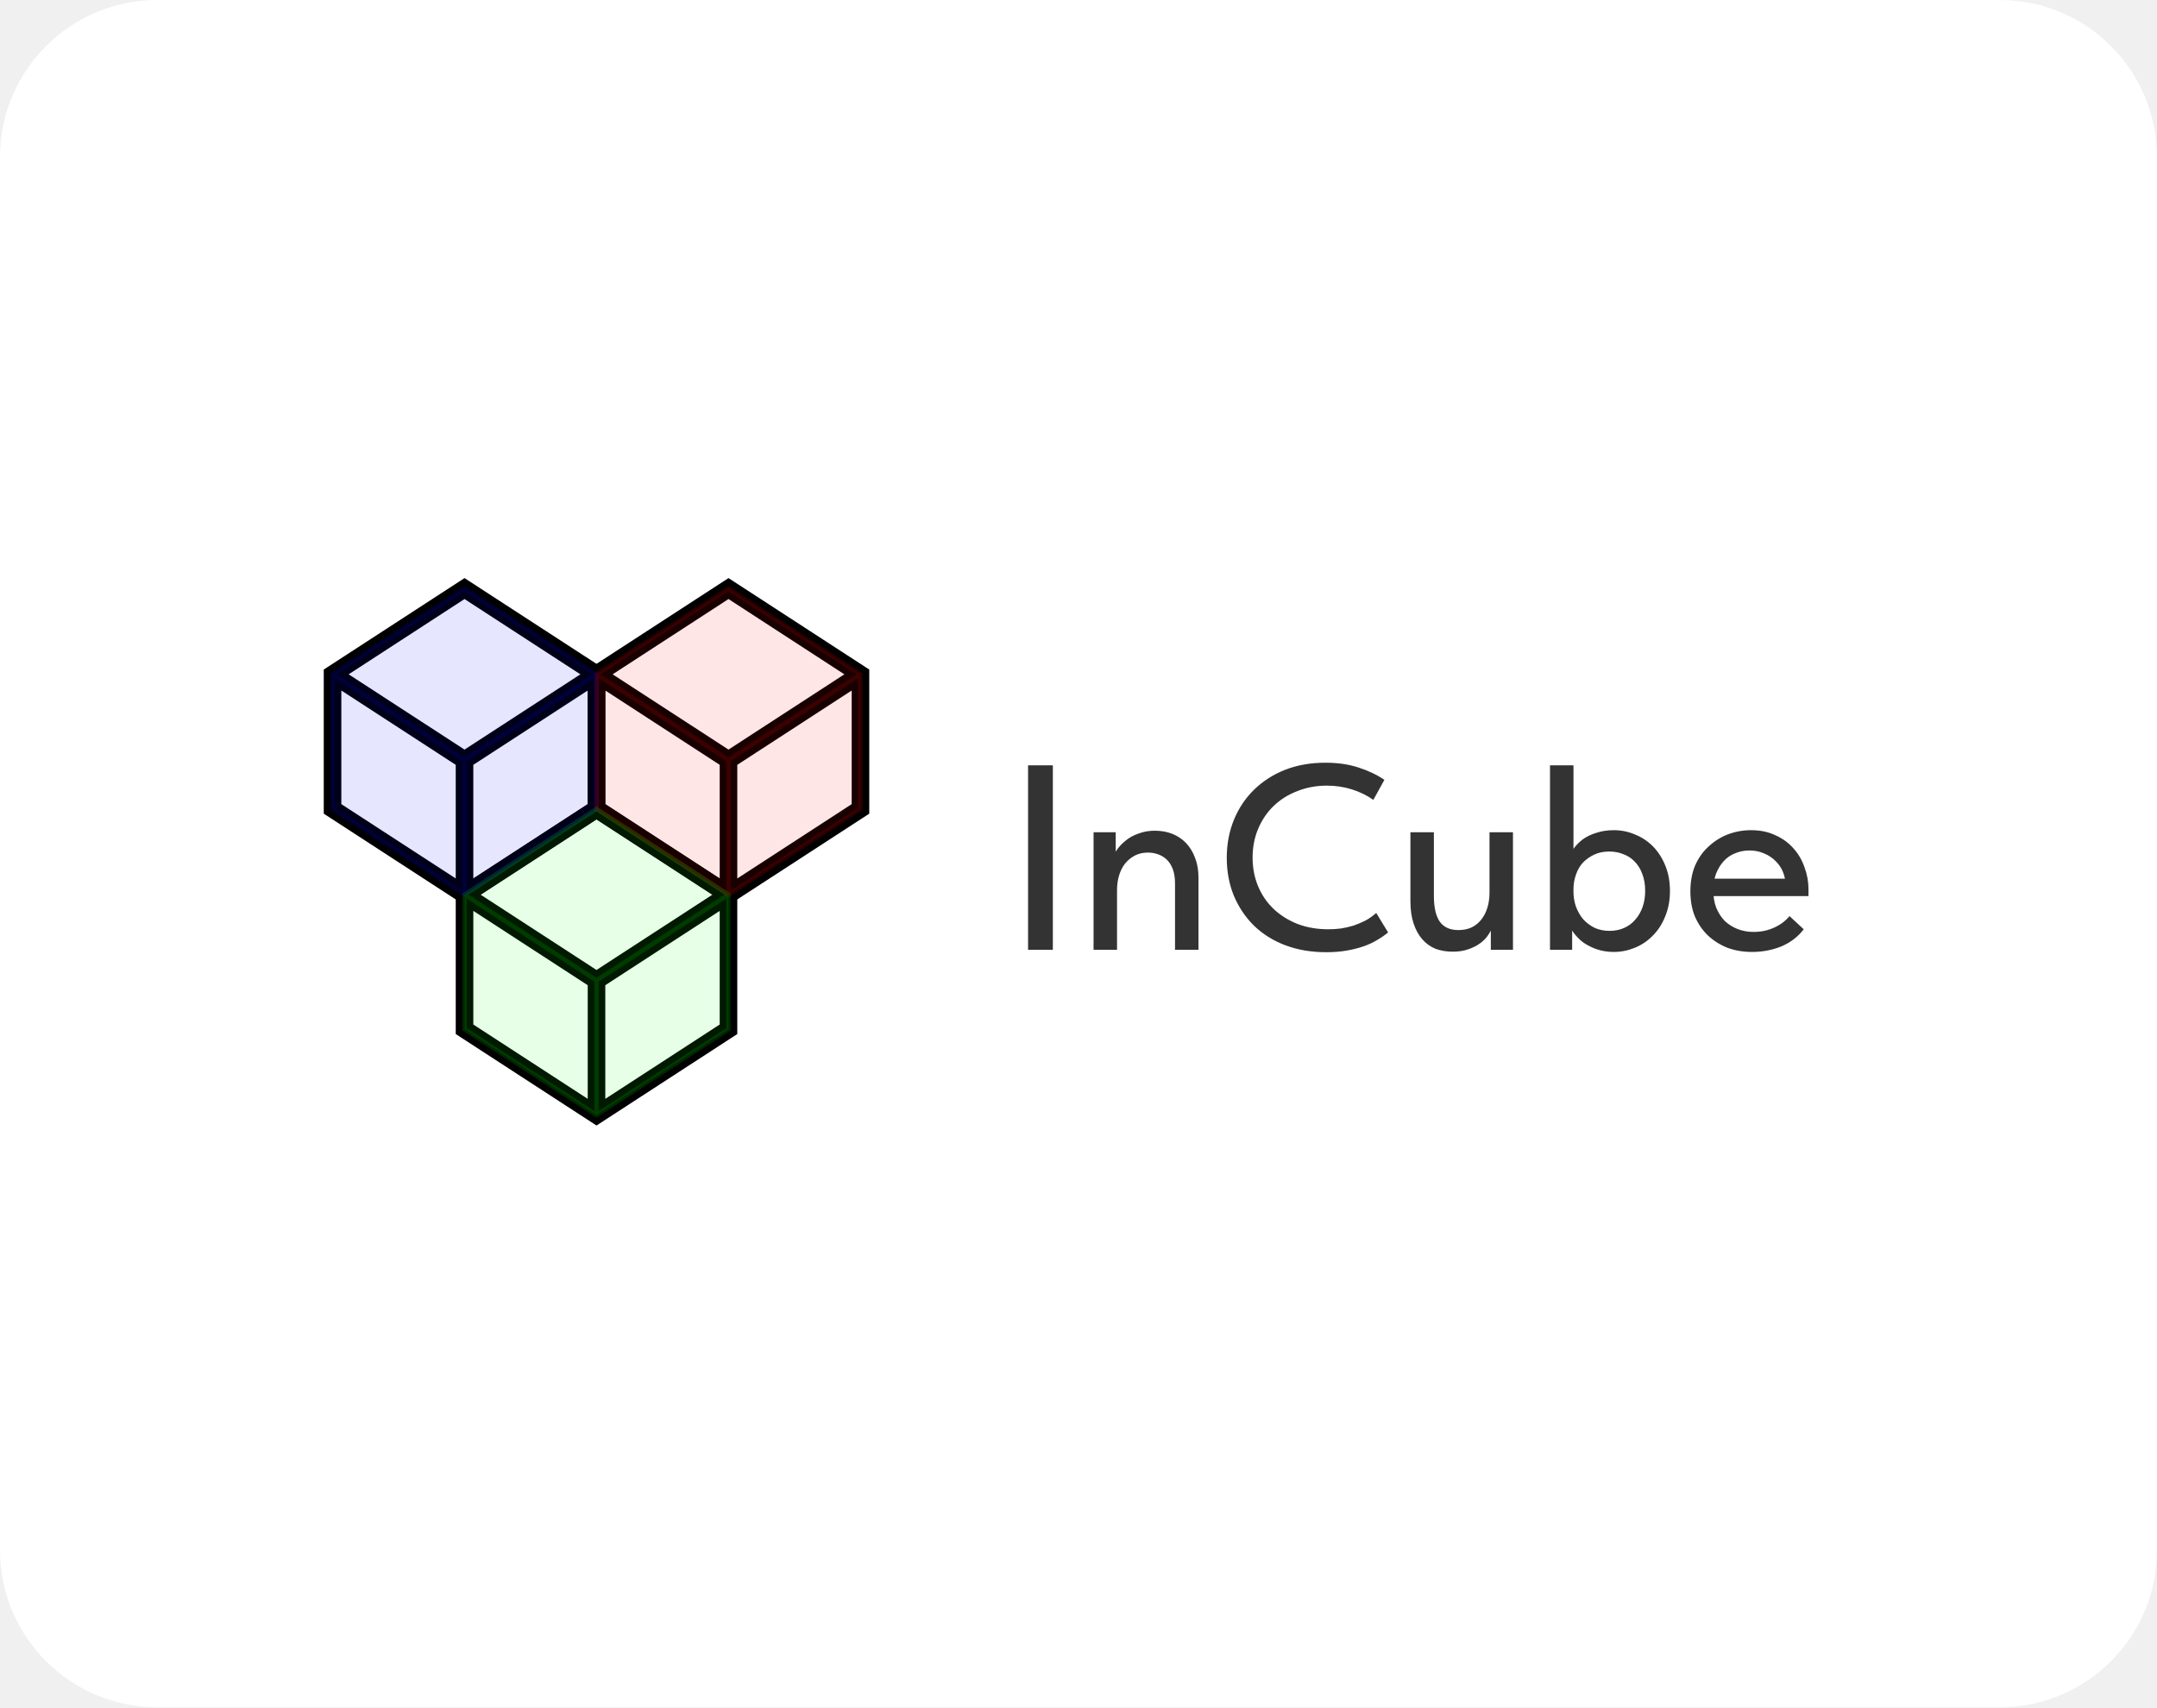
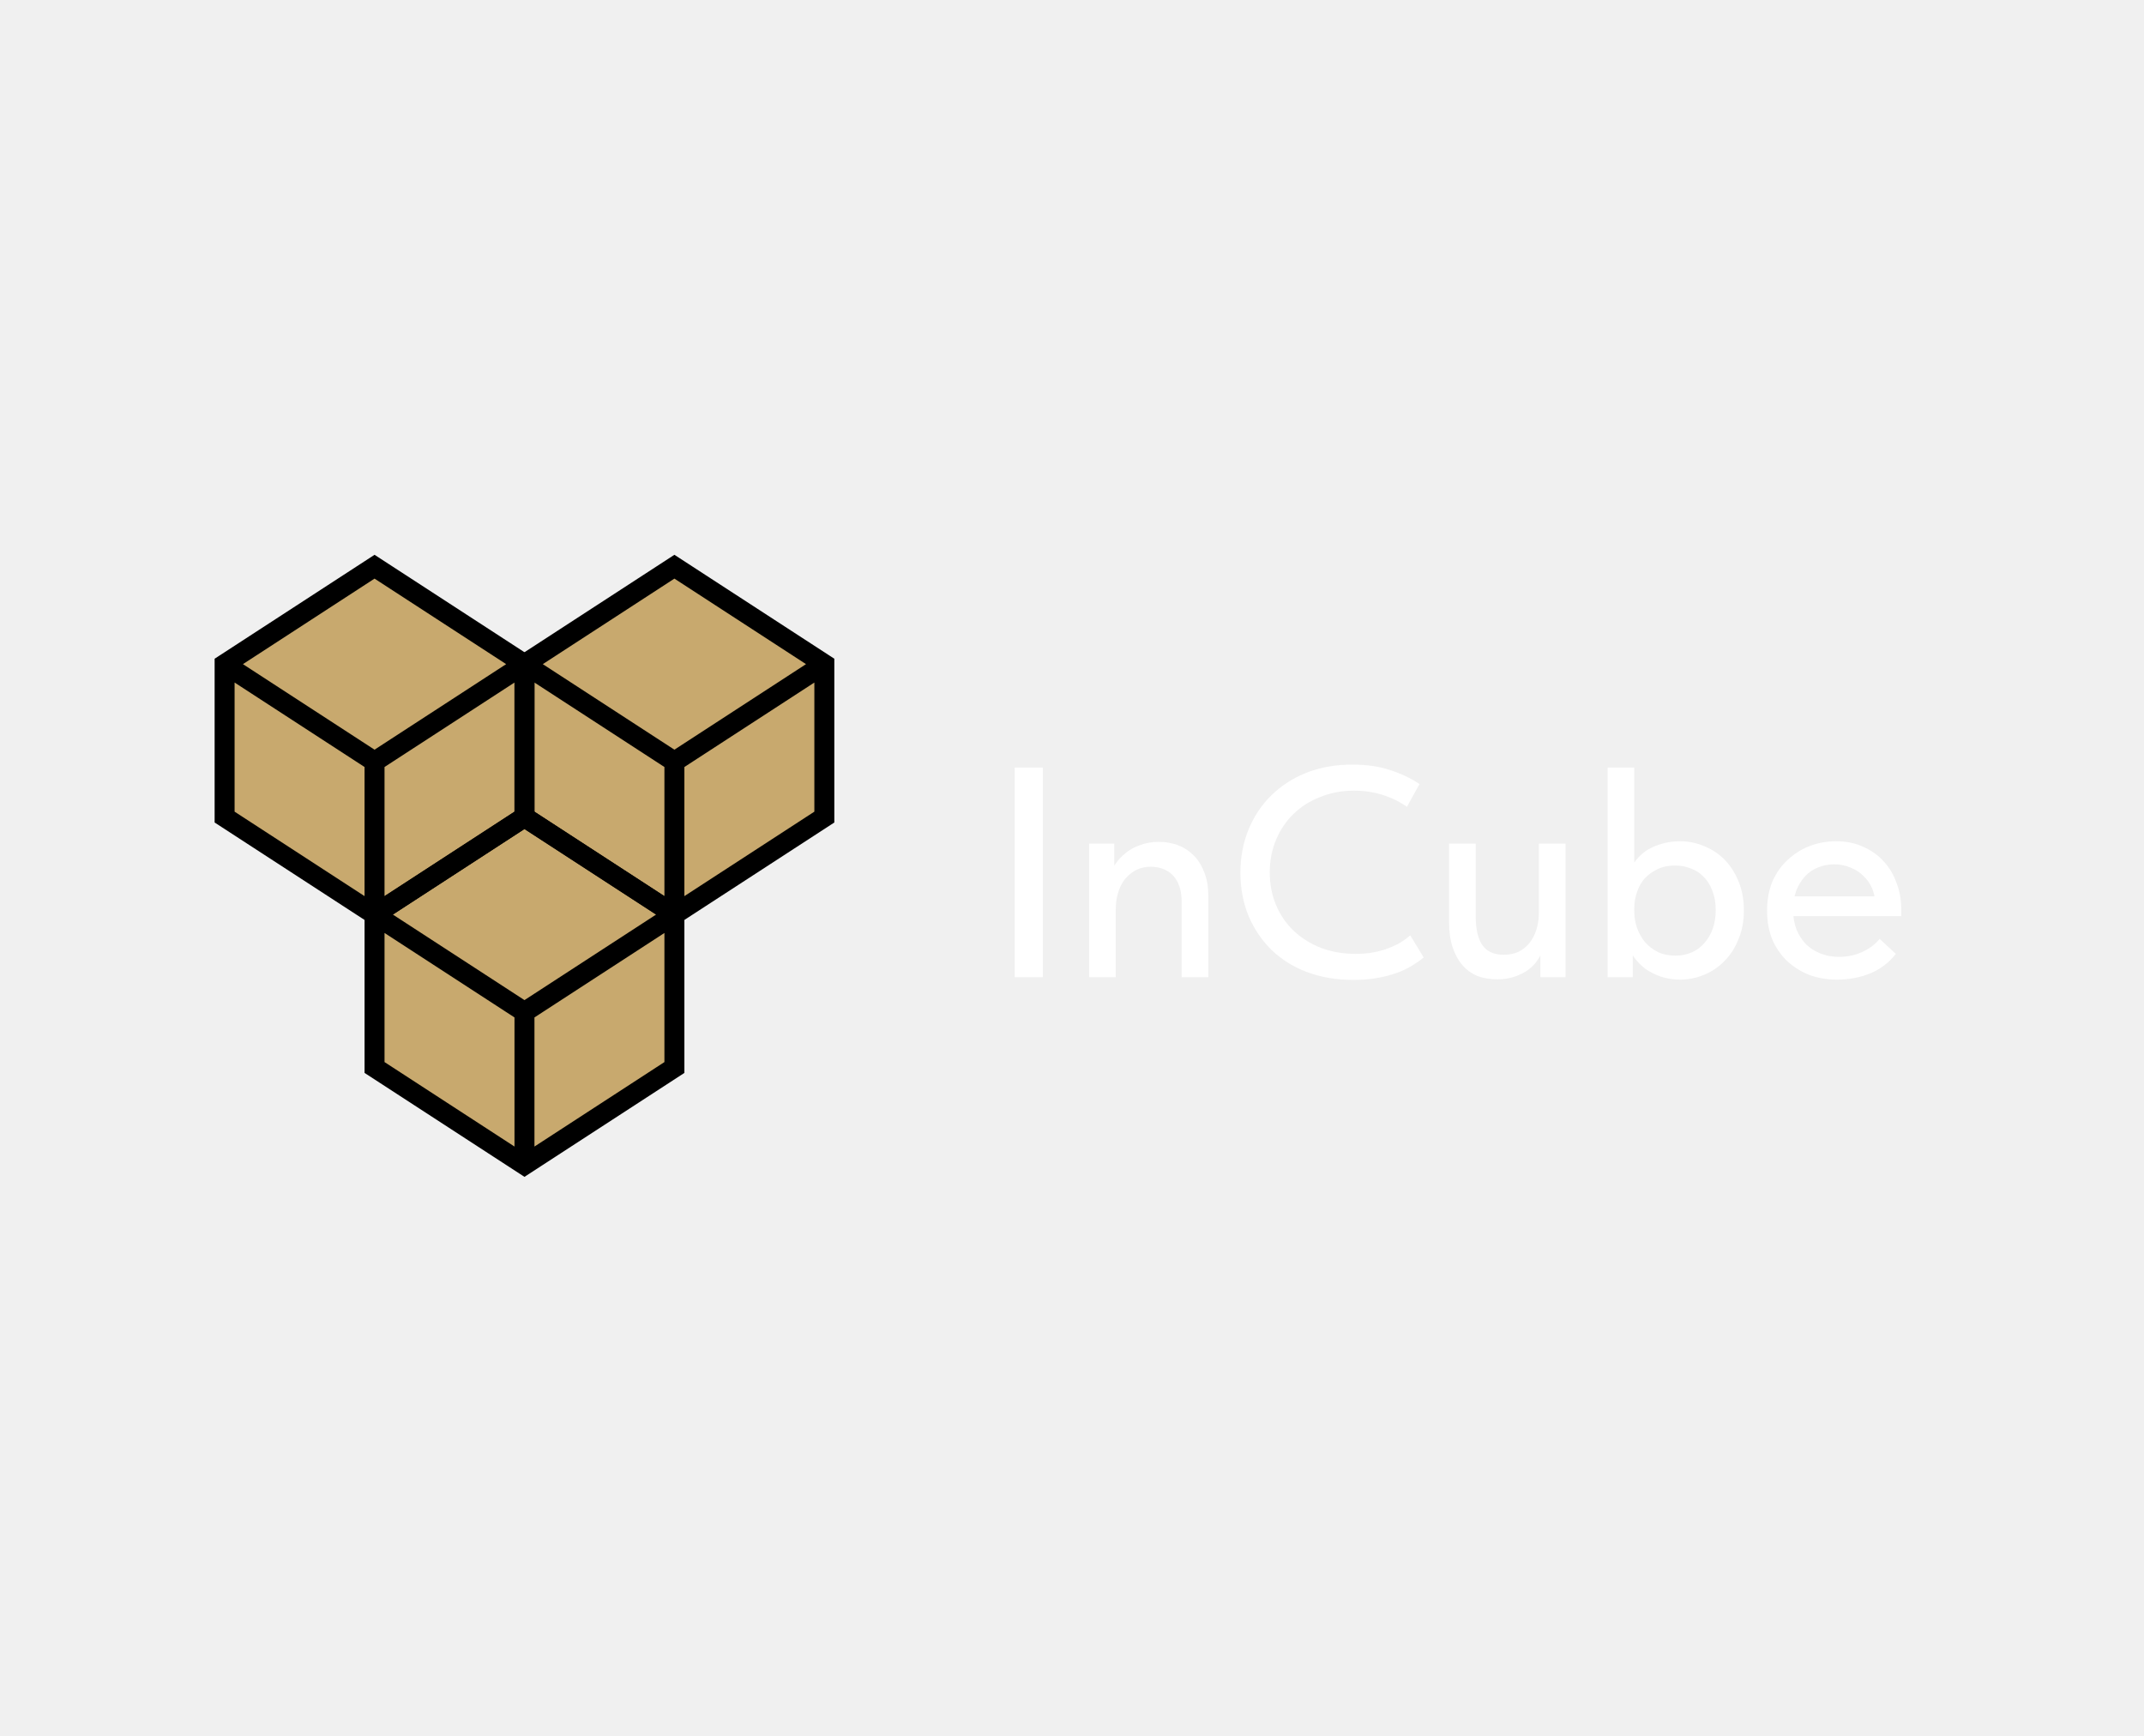
- <svg xmlns="http://www.w3.org/2000/svg" width="480" height="380" viewBox="0 0 480 380" fill="none">
-   <path d="M0 35C0 15.67 15.67 0 35 0H445C464.33 0 480 15.67 480 35V345C480 364.33 464.33 380 445 380H35C15.67 380 0 364.33 0 345V35Z" fill="white" />
-   <g opacity="0.8">
-     <path d="M234.292 170.346V211.411H228.777V170.346H234.292ZM243.351 211.411V204.899V204.019V192.932V192.521V185.247H248.279V192.521L248.573 192.932V211.411H243.351ZM261.479 196.628C261.479 195.415 261.322 194.379 261.009 193.519C260.696 192.658 260.266 191.954 259.719 191.407C259.171 190.859 258.526 190.449 257.783 190.175C257.04 189.901 256.257 189.764 255.436 189.764C254.38 189.764 253.422 189.979 252.562 190.41C251.74 190.84 251.017 191.426 250.391 192.169C249.804 192.912 249.355 193.792 249.042 194.809C248.729 195.826 248.573 196.921 248.573 198.094H247.341V192.169C247.497 191.231 247.829 190.331 248.338 189.471C248.885 188.61 249.57 187.848 250.391 187.183C251.212 186.479 252.19 185.931 253.324 185.54C254.458 185.11 255.671 184.895 256.961 184.895C258.408 184.895 259.719 185.13 260.892 185.599C262.065 186.068 263.082 186.753 263.942 187.652C264.803 188.552 265.468 189.647 265.937 190.937C266.445 192.228 266.7 193.695 266.7 195.337V195.924V211.411H261.479V196.628ZM295.109 211.939C291.824 211.939 288.812 211.431 286.075 210.414C283.376 209.397 281.049 207.95 279.094 206.073C277.177 204.195 275.672 201.966 274.577 199.385C273.521 196.804 272.993 193.988 272.993 190.937C272.993 187.887 273.521 185.071 274.577 182.49C275.633 179.909 277.119 177.679 279.035 175.802C280.991 173.886 283.298 172.4 285.957 171.344C288.656 170.288 291.648 169.76 294.933 169.76C297.671 169.76 300.115 170.112 302.266 170.816C304.456 171.52 306.392 172.439 308.074 173.573L305.61 178.031C304.163 177.015 302.559 176.232 300.799 175.685C299.039 175.137 297.201 174.864 295.285 174.864C292.899 174.864 290.69 175.274 288.656 176.096C286.622 176.878 284.862 177.992 283.376 179.439C281.929 180.847 280.795 182.529 279.974 184.484C279.152 186.44 278.742 188.571 278.742 190.879C278.742 193.186 279.152 195.318 279.974 197.273C280.795 199.229 281.949 200.91 283.435 202.318C284.921 203.726 286.7 204.841 288.773 205.662C290.846 206.444 293.114 206.835 295.578 206.835C296.517 206.835 297.455 206.777 298.394 206.659C299.372 206.503 300.31 206.288 301.21 206.014C302.109 205.701 302.989 205.33 303.85 204.899C304.71 204.43 305.512 203.863 306.255 203.198L308.895 207.539C308.191 208.126 307.37 208.693 306.431 209.241C305.532 209.788 304.515 210.257 303.381 210.649C302.246 211.04 300.995 211.352 299.626 211.587C298.257 211.822 296.752 211.939 295.109 211.939ZM323.308 211.822C321.9 211.822 320.609 211.607 319.436 211.176C318.302 210.707 317.324 210.003 316.503 209.065C315.682 208.126 315.036 206.953 314.567 205.545C314.098 204.137 313.863 202.475 313.863 200.558V185.247H319.084V199.385C319.084 202.005 319.534 203.941 320.433 205.193C321.333 206.405 322.702 207.011 324.54 207.011C325.635 207.011 326.613 206.816 327.473 206.425C328.333 205.995 329.057 205.408 329.644 204.665C330.23 203.922 330.68 203.042 330.993 202.025C331.306 201.008 331.462 199.874 331.462 198.622V185.247H336.683V211.411H331.755V203.785L332.459 205.369C332.225 206.229 331.853 207.05 331.345 207.833C330.876 208.615 330.25 209.299 329.468 209.886C328.685 210.473 327.766 210.942 326.71 211.294C325.694 211.646 324.559 211.822 323.308 211.822ZM349.852 211.411H344.925V192.932V192.521V170.346H350.146V192.521V192.932V204.019L349.852 204.899V211.411ZM359.121 211.88C357.791 211.88 356.54 211.685 355.367 211.294C354.233 210.903 353.216 210.394 352.316 209.769C351.456 209.104 350.713 208.341 350.087 207.481C349.5 206.62 349.109 205.701 348.914 204.723V198.505H350.146C350.146 199.6 350.322 200.676 350.674 201.732C351.065 202.788 351.593 203.726 352.258 204.547C352.962 205.33 353.802 205.975 354.78 206.483C355.797 206.953 356.931 207.187 358.183 207.187C359.356 207.187 360.431 206.972 361.409 206.542C362.387 206.112 363.208 205.506 363.873 204.723C364.577 203.941 365.124 203.003 365.516 201.908C365.907 200.813 366.102 199.6 366.102 198.27C366.102 196.863 365.887 195.611 365.457 194.516C365.066 193.421 364.499 192.502 363.756 191.759C363.052 191.016 362.211 190.468 361.233 190.116C360.294 189.725 359.258 189.53 358.124 189.53C356.833 189.53 355.699 189.764 354.721 190.234C353.744 190.703 352.903 191.309 352.199 192.052C351.534 192.795 351.026 193.695 350.674 194.751C350.322 195.767 350.146 196.823 350.146 197.918H349.207V191.231C349.324 190.449 349.637 189.686 350.146 188.943C350.693 188.161 351.378 187.457 352.199 186.831C353.059 186.205 354.076 185.716 355.249 185.364C356.423 184.973 357.713 184.778 359.121 184.778C360.803 184.778 362.406 185.11 363.932 185.775C365.457 186.401 366.787 187.3 367.921 188.474C369.055 189.647 369.954 191.074 370.619 192.756C371.284 194.399 371.617 196.256 371.617 198.329C371.617 200.402 371.265 202.279 370.561 203.961C369.896 205.643 368.977 207.07 367.803 208.243C366.669 209.417 365.34 210.316 363.814 210.942C362.289 211.568 360.725 211.88 359.121 211.88ZM389.889 211.88C387.894 211.88 386.056 211.568 384.375 210.942C382.732 210.277 381.285 209.358 380.033 208.185C378.821 207.011 377.863 205.603 377.159 203.961C376.494 202.318 376.162 200.461 376.162 198.388C376.162 196.237 376.514 194.32 377.218 192.639C377.961 190.957 378.958 189.549 380.209 188.415C381.461 187.242 382.888 186.342 384.492 185.716C386.134 185.091 387.855 184.778 389.654 184.778C391.688 184.778 393.487 185.149 395.051 185.892C396.655 186.596 398.004 187.574 399.099 188.826C400.194 190.038 401.016 191.446 401.563 193.049C402.15 194.614 402.443 196.256 402.443 197.977V199.444H379.388V195.572H400.39L397.339 198.681V197.097C397.339 196.002 397.144 194.985 396.753 194.047C396.362 193.108 395.794 192.287 395.051 191.583C394.347 190.879 393.507 190.331 392.529 189.94C391.551 189.51 390.476 189.295 389.302 189.295C388.168 189.295 387.093 189.51 386.076 189.94C385.098 190.331 384.257 190.918 383.553 191.7C382.849 192.482 382.282 193.421 381.852 194.516C381.461 195.611 381.265 196.843 381.265 198.212C381.265 199.62 381.481 200.891 381.911 202.025C382.38 203.159 383.006 204.137 383.788 204.958C384.609 205.74 385.567 206.346 386.662 206.777C387.758 207.207 388.95 207.422 390.241 207.422C391.884 207.422 393.389 207.109 394.758 206.483C396.166 205.858 397.32 204.997 398.219 203.902L401.387 206.835C400.096 208.517 398.434 209.788 396.401 210.649C394.367 211.47 392.196 211.88 389.889 211.88Z" fill="black" />
-   </g>
-   <path d="M103.371 199.128L132.742 180.042L132.742 150.087L103.371 131L74 150.087L74 180.042L103.371 199.128ZM74 150.087L103.371 169.173M132.742 150.087L103.371 169.173M103.371 169.173L103.371 199.128" stroke="black" stroke-width="3.911" />
-   <path d="M162.113 199.129L191.484 180.042L191.484 150.087L162.113 131L132.742 150.087L132.742 180.042L162.113 199.129ZM132.742 150.087L162.113 169.173M191.484 150.087L162.113 169.173M162.113 169.173L162.113 199.129" stroke="black" stroke-width="3.911" />
-   <path d="M132.742 248.179L162.113 229.093L162.113 199.137L132.742 180.051L103.372 199.137L103.372 229.093L132.742 248.179ZM103.372 199.137L132.742 218.224M162.113 199.137L132.742 218.224M132.742 218.224L132.742 248.179" stroke="black" stroke-width="3.911" />
-   <path d="M74 150.086L103.371 131L132.742 150.086L132.742 180.039L103.371 199.125L74 180.039L74 150.086Z" fill="#0000FF" fill-opacity="0.1" />
-   <path d="M103.371 199.125L132.742 180.039L132.742 150.086L103.371 131L74 150.086L74 180.039L103.371 199.125ZM74 150.086L103.371 169.171M132.742 150.086L103.371 169.171M103.371 169.171L103.371 199.125" stroke="#0000FF" stroke-opacity="0.15" stroke-width="0.978" />
-   <path d="M132.742 150.086L162.113 131L191.484 150.086L191.484 180.039L162.113 199.125L132.742 180.039L132.742 150.086Z" fill="#FF0000" fill-opacity="0.1" />
-   <path d="M162.113 199.125L191.484 180.039L191.484 150.086L162.113 131L132.742 150.086L132.742 180.039L162.113 199.125ZM132.742 150.086L162.113 169.171M191.484 150.086L162.113 169.171M162.113 169.171L162.113 199.125" stroke="#FF0000" stroke-opacity="0.15" stroke-width="0.978" />
-   <path d="M103.371 199.133L132.742 180.047L162.113 199.133L162.113 229.086L132.742 248.172L103.371 229.086L103.371 199.133Z" fill="#00FF00" fill-opacity="0.1" />
-   <path d="M132.742 248.172L162.113 229.086L162.113 199.133L132.742 180.047L103.371 199.133L103.371 229.086L132.742 248.172ZM103.371 199.133L132.742 218.218M162.113 199.133L132.742 218.218M132.742 218.218L132.742 248.172" stroke="#00FF00" stroke-opacity="0.15" stroke-width="0.978" />
+ <svg xmlns="http://www.w3.org/2000/svg" class="popup__logo" width="420" height="340" viewBox="0 0 420 340" fill="none">
+   <path d="M204.292 150.346V191.411H198.777V150.346H204.292ZM213.351 191.411V184.899V184.019V172.932V172.521V165.247H218.279V172.521L218.573 172.932V191.411H213.351ZM231.479 176.628C231.479 175.415 231.322 174.379 231.009 173.519C230.696 172.658 230.266 171.954 229.719 171.407C229.171 170.859 228.526 170.449 227.783 170.175C227.04 169.901 226.257 169.764 225.436 169.764C224.38 169.764 223.422 169.979 222.562 170.41C221.74 170.84 221.017 171.426 220.391 172.169C219.804 172.912 219.355 173.792 219.042 174.809C218.729 175.826 218.573 176.921 218.573 178.094H217.341V172.169C217.497 171.231 217.829 170.331 218.338 169.471C218.885 168.61 219.57 167.848 220.391 167.183C221.212 166.479 222.19 165.931 223.324 165.54C224.458 165.11 225.671 164.895 226.961 164.895C228.408 164.895 229.719 165.13 230.892 165.599C232.065 166.068 233.082 166.753 233.942 167.652C234.803 168.552 235.468 169.647 235.937 170.937C236.445 172.228 236.7 173.695 236.7 175.337V175.924V191.411H231.479V176.628ZM265.109 191.939C261.824 191.939 258.812 191.431 256.075 190.414C253.376 189.397 251.049 187.95 249.094 186.073C247.177 184.195 245.672 181.966 244.577 179.385C243.521 176.804 242.993 173.988 242.993 170.937C242.993 167.887 243.521 165.071 244.577 162.49C245.633 159.909 247.119 157.679 249.035 155.802C250.991 153.886 253.298 152.4 255.957 151.344C258.656 150.288 261.648 149.76 264.933 149.76C267.671 149.76 270.115 150.112 272.266 150.816C274.456 151.52 276.392 152.439 278.074 153.573L275.61 158.031C274.163 157.015 272.559 156.232 270.799 155.685C269.039 155.137 267.201 154.864 265.285 154.864C262.899 154.864 260.69 155.274 258.656 156.096C256.622 156.878 254.862 157.992 253.376 159.439C251.929 160.847 250.795 162.529 249.974 164.484C249.152 166.44 248.742 168.571 248.742 170.879C248.742 173.186 249.152 175.318 249.974 177.273C250.795 179.229 251.949 180.91 253.435 182.318C254.921 183.726 256.7 184.841 258.773 185.662C260.846 186.444 263.114 186.835 265.578 186.835C266.517 186.835 267.455 186.777 268.394 186.659C269.372 186.503 270.31 186.288 271.21 186.014C272.109 185.701 272.989 185.33 273.85 184.899C274.71 184.43 275.512 183.863 276.255 183.198L278.895 187.539C278.191 188.126 277.37 188.693 276.431 189.241C275.532 189.788 274.515 190.257 273.381 190.649C272.246 191.04 270.995 191.352 269.626 191.587C268.257 191.822 266.752 191.939 265.109 191.939ZM293.308 191.822C291.9 191.822 290.609 191.607 289.436 191.176C288.302 190.707 287.324 190.003 286.503 189.065C285.682 188.126 285.036 186.953 284.567 185.545C284.098 184.137 283.863 182.475 283.863 180.558V165.247H289.084V179.385C289.084 182.005 289.534 183.941 290.433 185.193C291.333 186.405 292.702 187.011 294.54 187.011C295.635 187.011 296.613 186.816 297.473 186.425C298.333 185.995 299.057 185.408 299.644 184.665C300.23 183.922 300.68 183.042 300.993 182.025C301.306 181.008 301.462 179.874 301.462 178.622V165.247H306.683V191.411H301.755V183.785L302.459 185.369C302.225 186.229 301.853 187.05 301.345 187.833C300.876 188.615 300.25 189.299 299.468 189.886C298.685 190.473 297.766 190.942 296.71 191.294C295.694 191.646 294.559 191.822 293.308 191.822ZM319.852 191.411H314.925V172.932V172.521V150.346H320.146V172.521V172.932V184.019L319.852 184.899V191.411ZM329.121 191.88C327.791 191.88 326.54 191.685 325.367 191.294C324.233 190.903 323.216 190.394 322.316 189.769C321.456 189.104 320.713 188.341 320.087 187.481C319.5 186.62 319.109 185.701 318.914 184.723V178.505H320.146C320.146 179.6 320.322 180.676 320.674 181.732C321.065 182.788 321.593 183.726 322.258 184.547C322.962 185.33 323.802 185.975 324.78 186.483C325.797 186.953 326.931 187.187 328.183 187.187C329.356 187.187 330.431 186.972 331.409 186.542C332.387 186.112 333.208 185.506 333.873 184.723C334.577 183.941 335.124 183.003 335.516 181.908C335.907 180.813 336.102 179.6 336.102 178.27C336.102 176.863 335.887 175.611 335.457 174.516C335.066 173.421 334.499 172.502 333.756 171.759C333.052 171.016 332.211 170.468 331.233 170.116C330.294 169.725 329.258 169.53 328.124 169.53C326.833 169.53 325.699 169.764 324.721 170.234C323.744 170.703 322.903 171.309 322.199 172.052C321.534 172.795 321.026 173.695 320.674 174.751C320.322 175.767 320.146 176.823 320.146 177.918H319.207V171.231C319.324 170.449 319.637 169.686 320.146 168.943C320.693 168.161 321.378 167.457 322.199 166.831C323.059 166.205 324.076 165.716 325.249 165.364C326.423 164.973 327.713 164.778 329.121 164.778C330.803 164.778 332.406 165.11 333.932 165.775C335.457 166.401 336.787 167.3 337.921 168.474C339.055 169.647 339.954 171.074 340.619 172.756C341.284 174.399 341.617 176.256 341.617 178.329C341.617 180.402 341.265 182.279 340.561 183.961C339.896 185.643 338.977 187.07 337.803 188.243C336.669 189.417 335.34 190.316 333.814 190.942C332.289 191.568 330.725 191.88 329.121 191.88ZM359.889 191.88C357.894 191.88 356.056 191.568 354.375 190.942C352.732 190.277 351.285 189.358 350.033 188.185C348.821 187.011 347.863 185.603 347.159 183.961C346.494 182.318 346.162 180.461 346.162 178.388C346.162 176.237 346.514 174.32 347.218 172.639C347.961 170.957 348.958 169.549 350.209 168.415C351.461 167.242 352.888 166.342 354.492 165.716C356.134 165.091 357.855 164.778 359.654 164.778C361.688 164.778 363.487 165.149 365.051 165.892C366.655 166.596 368.004 167.574 369.099 168.826C370.194 170.038 371.016 171.446 371.563 173.049C372.15 174.614 372.443 176.256 372.443 177.977V179.444H349.388V175.572H370.39L367.339 178.681V177.097C367.339 176.002 367.144 174.985 366.753 174.047C366.362 173.108 365.794 172.287 365.051 171.583C364.347 170.879 363.507 170.331 362.529 169.94C361.551 169.51 360.476 169.295 359.302 169.295C358.168 169.295 357.093 169.51 356.076 169.94C355.098 170.331 354.257 170.918 353.553 171.7C352.849 172.482 352.282 173.421 351.852 174.516C351.461 175.611 351.265 176.843 351.265 178.212C351.265 179.62 351.481 180.891 351.911 182.025C352.38 183.159 353.006 184.137 353.788 184.958C354.609 185.74 355.567 186.346 356.662 186.777C357.758 187.207 358.95 187.422 360.241 187.422C361.884 187.422 363.389 187.109 364.758 186.483C366.166 185.858 367.32 184.997 368.219 183.902L371.387 186.835C370.096 188.517 368.434 189.788 366.401 190.649C364.367 191.47 362.196 191.88 359.889 191.88Z" fill="white" />
+   <path d="M73.371 179.132L102.742 160.047L132.113 179.132L132.113 209.086L102.742 228.171L73.371 209.086L73.371 179.132Z" fill="#C8A96E" />
+   <path d="M102.742 228.171L132.113 209.086L132.113 179.132L102.742 160.047L73.371 179.132L73.371 209.086L102.742 228.171ZM73.371 179.132L102.742 198.218M132.113 179.132L102.742 198.218M102.742 198.218L102.742 228.171" stroke="black" stroke-width="0.978" />
+   <path d="M102.742 130.085L132.113 111L161.484 130.085L161.484 160.039L132.113 179.124L102.742 160.039L102.742 130.085Z" fill="#C8A96E" />
+   <path d="M132.113 179.124L161.484 160.039L161.484 130.085L132.113 111L102.742 130.085L102.742 160.039L132.113 179.124ZM102.742 130.085L132.113 149.171M161.484 130.085L132.113 149.171M132.113 149.171L132.113 179.124" stroke="black" stroke-width="0.978" />
+   <path d="M44 130.085L73.371 111L102.742 130.085L102.742 160.039L73.371 179.124L44 160.039L44 130.085Z" fill="#C8A96E" />
+   <path d="M73.371 179.124L102.742 160.039L102.742 130.085L73.371 111L44 130.085L44 160.039L73.371 179.124ZM44 130.085L73.371 149.171M102.742 130.085L73.371 149.171M73.371 149.171L73.371 179.124" stroke="black" stroke-width="0.978" />
+   <path d="M73.371 179.128L102.742 160.042L102.742 130.086L73.371 111L44 130.086L44 160.042L73.371 179.128ZM44 130.086L73.371 149.173M102.742 130.086L73.371 149.173M73.371 149.173L73.371 179.128" stroke="black" stroke-width="3.911" />
+   <path d="M132.113 179.128L161.484 160.042L161.484 130.086L132.113 111L102.742 130.086L102.742 160.042L132.113 179.128ZM102.742 130.086L132.113 149.173M161.484 130.086L132.113 149.173M132.113 149.173L132.113 179.128" stroke="black" stroke-width="3.911" />
+   <path d="M102.742 228.179L132.113 209.092L132.113 179.137L102.742 160.051L73.372 179.137L73.372 209.092L102.742 228.179ZM73.372 179.137L102.742 198.224M132.113 179.137L102.742 198.224M102.742 198.224L102.742 228.179" stroke="black" stroke-width="3.911" />
</svg>
